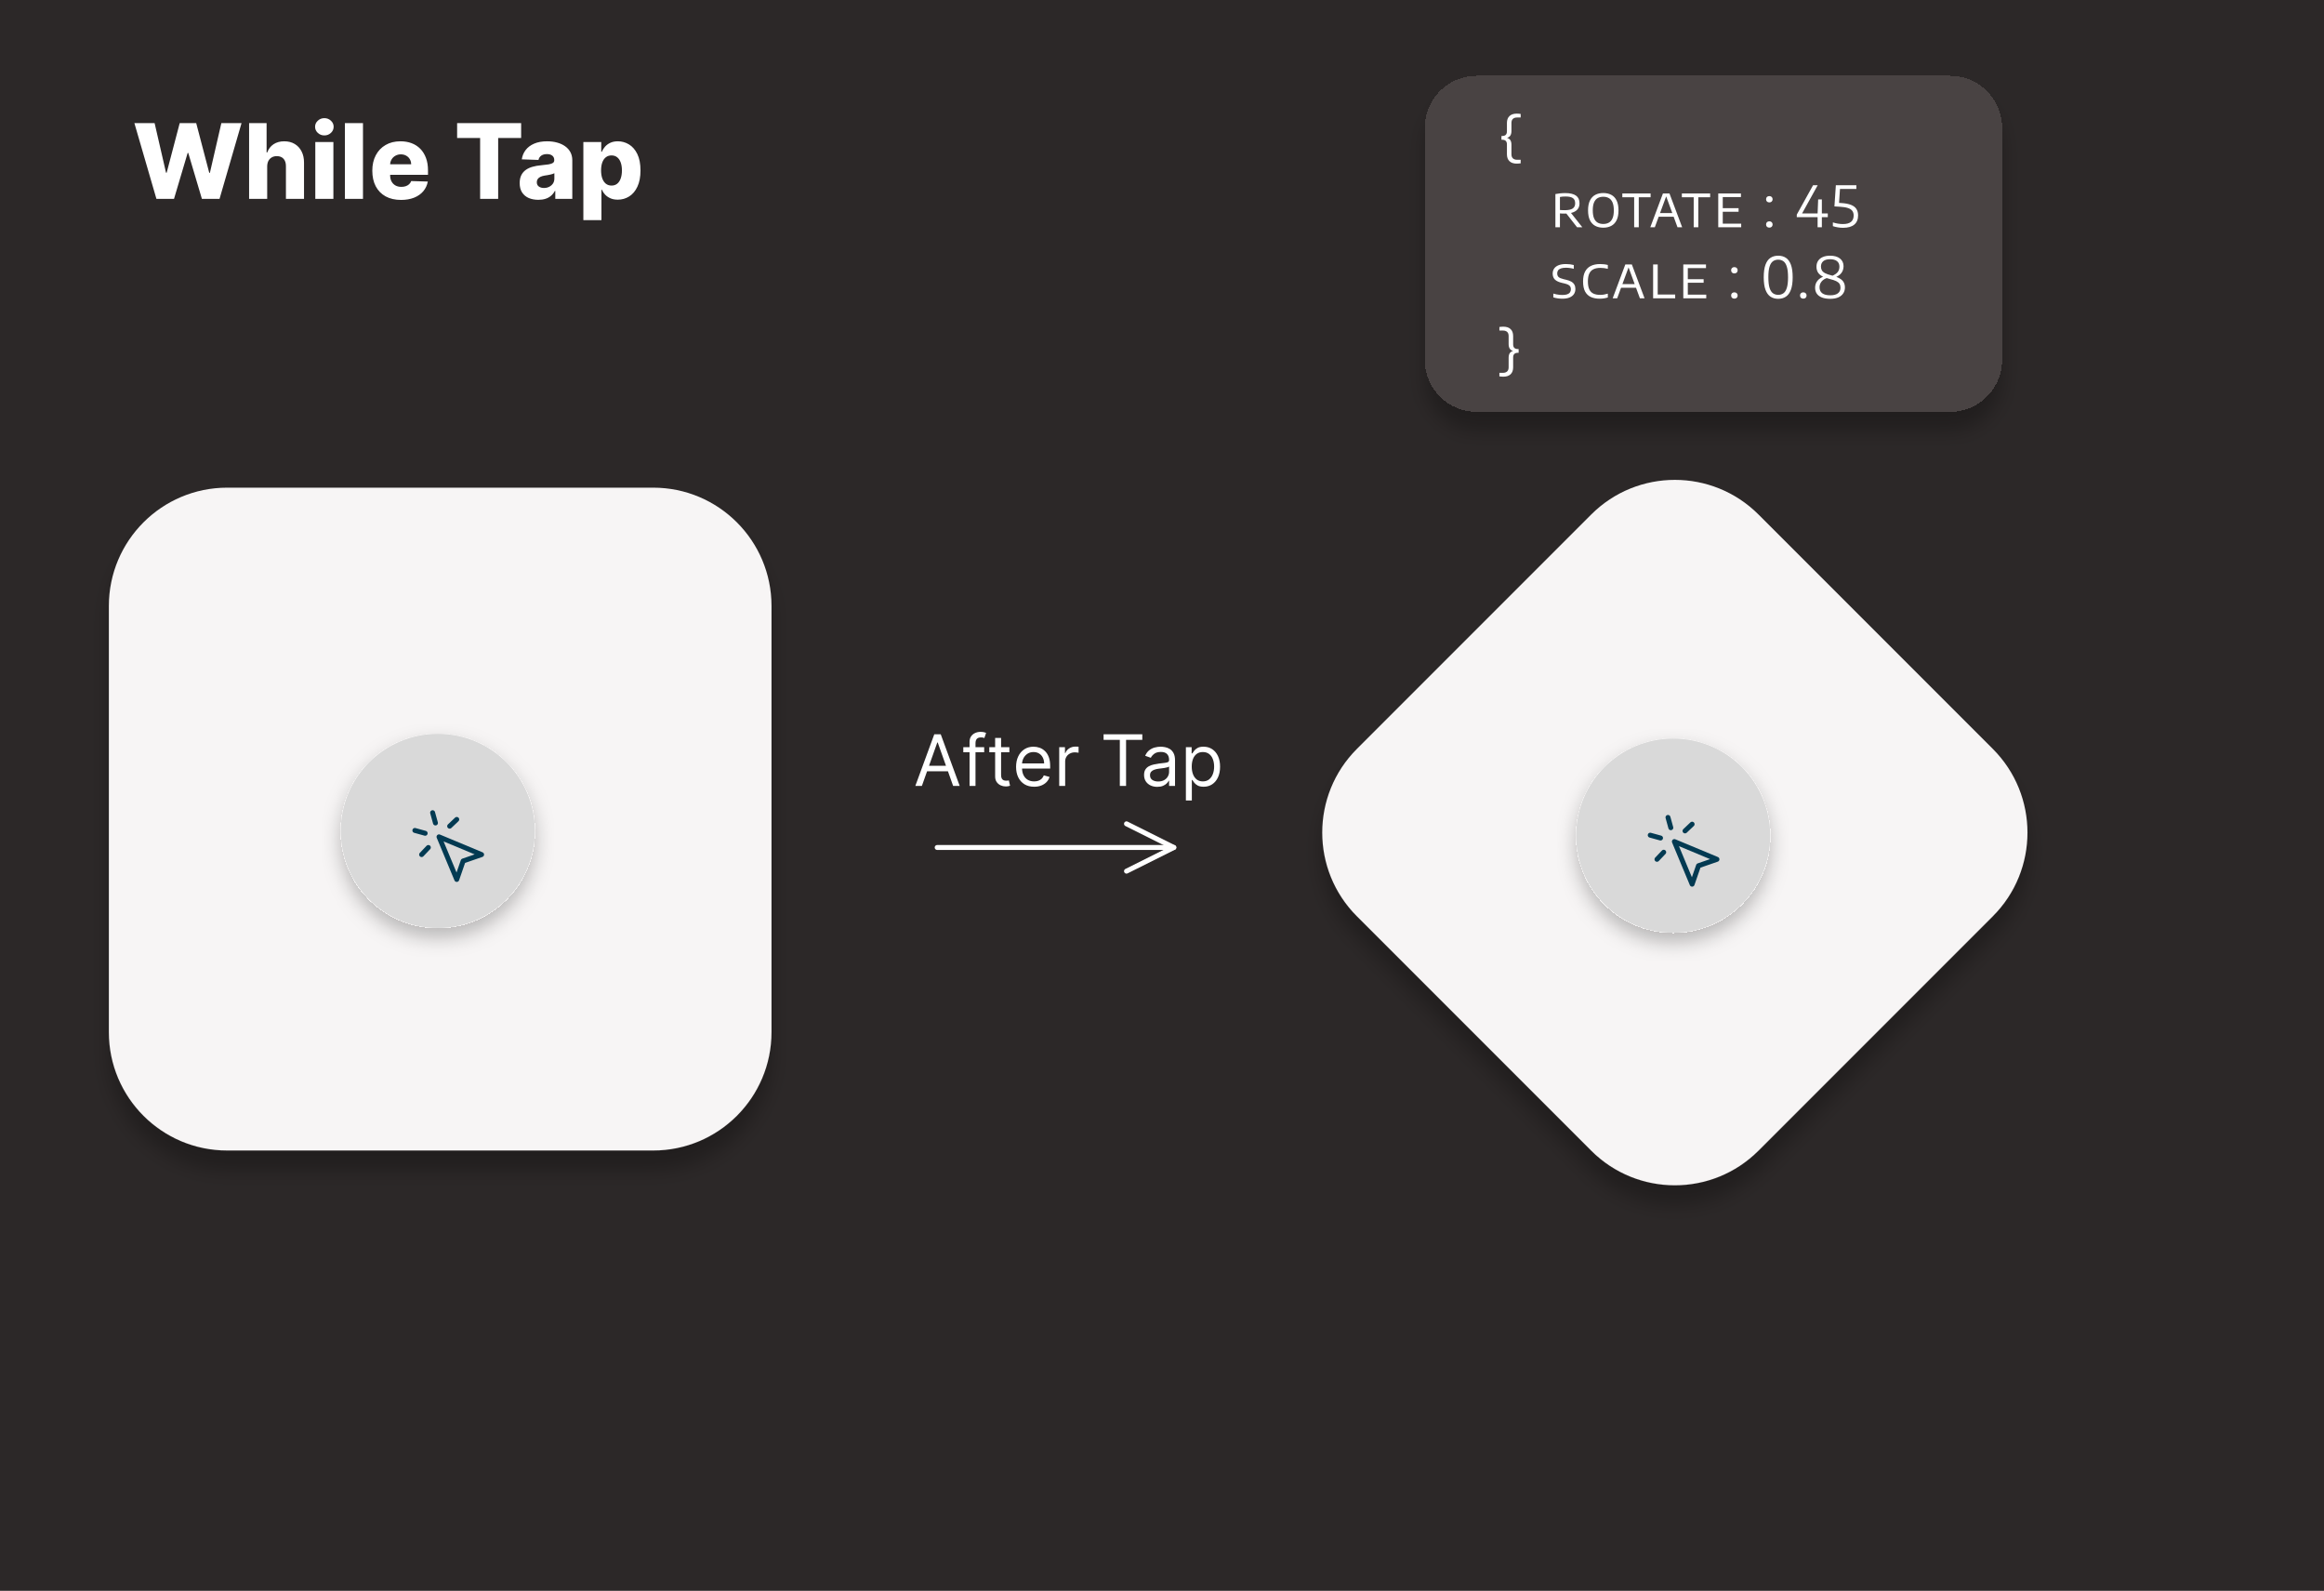
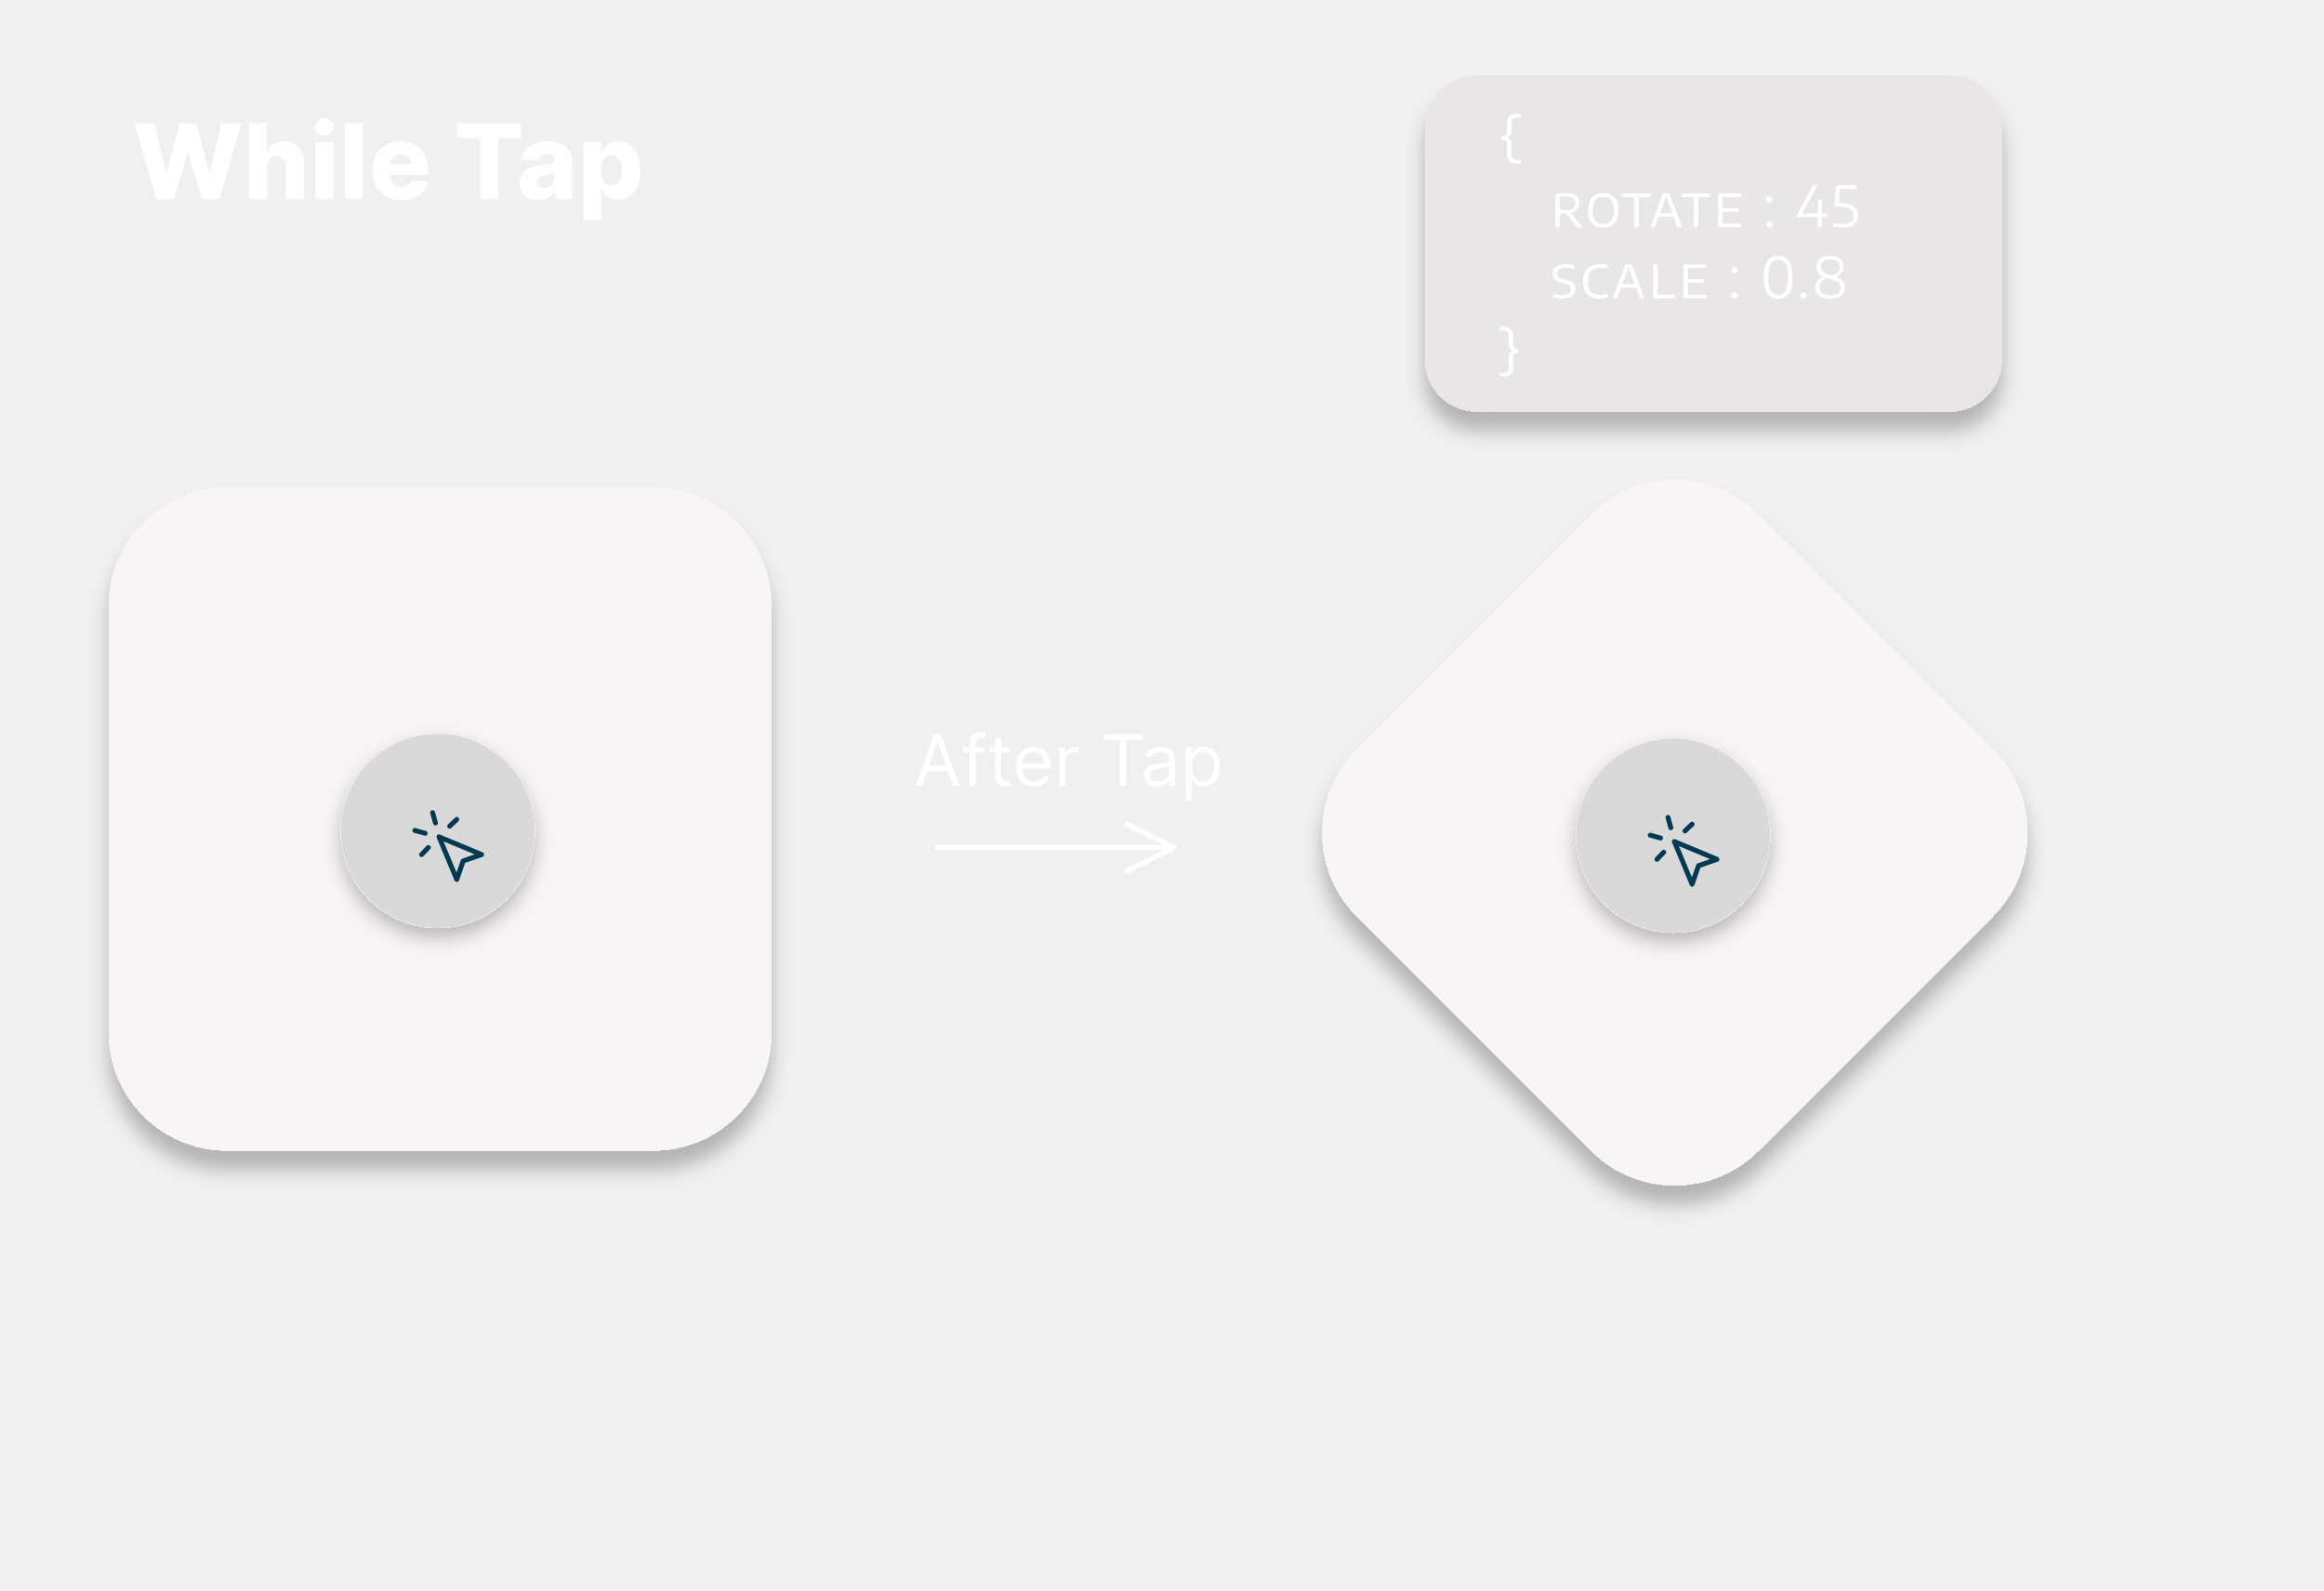
<svg xmlns="http://www.w3.org/2000/svg" width="491" height="336" viewBox="0 0 491 336" fill="none">
  <g clip-path="url(#clip0_4_24)">
-     <rect width="491" height="336" fill="#2C2828" />
+     <rect width="491" height="336" fill="none" />
    <g filter="url(#filter0_d_4_24)">
      <rect x="301" y="16" width="122" height="71" rx="11" fill="#C2BABA" fill-opacity="0.19" shape-rendering="crispEdges" />
    </g>
    <g filter="url(#filter1_d_4_24)">
      <rect x="23" y="103" width="140" height="140" rx="25" fill="#F7F5F5" />
    </g>
    <g filter="url(#filter2_d_4_24)">
      <rect x="269" y="175.853" width="120" height="120" rx="25" transform="rotate(-45 269 175.853)" fill="#F7F5F5" />
    </g>
    <g filter="url(#filter3_d_4_24)">
      <circle cx="92.5" cy="175.5" r="20.5" fill="#D9D9D9" />
    </g>
    <path d="M33.047 42L28.391 26H32.664L35.078 36.484H35.211L37.969 26H41.453L44.211 36.508H44.344L46.766 26H51.031L46.383 42H42.656L39.773 32.297H39.648L36.766 42H33.047ZM56.449 35.156V42H52.629V26H56.324V32.203H56.457C56.728 31.463 57.171 30.885 57.785 30.469C58.405 30.052 59.163 29.844 60.059 29.844C60.902 29.844 61.637 30.031 62.262 30.406C62.887 30.776 63.371 31.299 63.715 31.977C64.064 32.654 64.236 33.445 64.231 34.352V42H60.41V35.102C60.415 34.435 60.249 33.914 59.91 33.539C59.572 33.164 59.095 32.977 58.48 32.977C58.079 32.977 57.725 33.065 57.418 33.242C57.116 33.414 56.879 33.661 56.707 33.984C56.54 34.307 56.454 34.698 56.449 35.156ZM66.615 42V30H70.436V42H66.615ZM68.529 28.602C67.993 28.602 67.532 28.424 67.147 28.07C66.761 27.711 66.568 27.279 66.568 26.773C66.568 26.273 66.761 25.846 67.147 25.492C67.532 25.133 67.993 24.953 68.529 24.953C69.071 24.953 69.532 25.133 69.912 25.492C70.297 25.846 70.49 26.273 70.49 26.773C70.49 27.279 70.297 27.711 69.912 28.07C69.532 28.424 69.071 28.602 68.529 28.602ZM76.688 26V42H72.867V26H76.688ZM84.728 42.227C83.473 42.227 82.39 41.979 81.478 41.484C80.572 40.984 79.874 40.273 79.385 39.352C78.9 38.425 78.658 37.323 78.658 36.047C78.658 34.807 78.903 33.724 79.393 32.797C79.882 31.865 80.572 31.141 81.463 30.625C82.353 30.104 83.403 29.844 84.611 29.844C85.466 29.844 86.247 29.977 86.955 30.242C87.663 30.508 88.275 30.901 88.791 31.422C89.307 31.943 89.708 32.586 89.994 33.352C90.281 34.112 90.424 34.984 90.424 35.969V36.922H79.994V34.703H86.869C86.864 34.297 86.768 33.935 86.58 33.617C86.393 33.3 86.135 33.052 85.807 32.875C85.484 32.693 85.111 32.602 84.689 32.602C84.262 32.602 83.88 32.698 83.541 32.891C83.203 33.078 82.934 33.336 82.736 33.664C82.538 33.987 82.434 34.354 82.424 34.766V37.023C82.424 37.513 82.52 37.943 82.713 38.312C82.906 38.677 83.179 38.961 83.533 39.164C83.887 39.367 84.309 39.469 84.799 39.469C85.137 39.469 85.445 39.422 85.721 39.328C85.997 39.234 86.234 39.096 86.432 38.914C86.63 38.732 86.778 38.508 86.877 38.242L90.385 38.344C90.239 39.13 89.919 39.815 89.424 40.398C88.934 40.977 88.291 41.427 87.494 41.75C86.697 42.068 85.775 42.227 84.728 42.227ZM96.578 29.141V26H110.102V29.141H105.25V42H101.438V29.141H96.578ZM113.74 42.203C112.975 42.203 112.295 42.075 111.701 41.82C111.113 41.56 110.646 41.169 110.303 40.648C109.964 40.122 109.795 39.464 109.795 38.672C109.795 38.005 109.912 37.443 110.146 36.984C110.381 36.526 110.704 36.154 111.115 35.867C111.527 35.581 112.001 35.365 112.537 35.219C113.074 35.068 113.646 34.966 114.256 34.914C114.938 34.852 115.488 34.786 115.904 34.719C116.321 34.646 116.623 34.544 116.811 34.414C117.003 34.279 117.1 34.089 117.1 33.844V33.805C117.1 33.404 116.962 33.094 116.686 32.875C116.41 32.656 116.037 32.547 115.568 32.547C115.063 32.547 114.657 32.656 114.35 32.875C114.042 33.094 113.847 33.396 113.764 33.781L110.24 33.656C110.344 32.927 110.613 32.276 111.045 31.703C111.482 31.125 112.081 30.672 112.842 30.344C113.607 30.01 114.527 29.844 115.6 29.844C116.365 29.844 117.071 29.935 117.717 30.117C118.363 30.294 118.925 30.555 119.404 30.898C119.883 31.237 120.253 31.654 120.514 32.148C120.779 32.643 120.912 33.208 120.912 33.844V42H117.318V40.328H117.225C117.011 40.734 116.738 41.078 116.404 41.359C116.076 41.641 115.688 41.852 115.24 41.992C114.798 42.133 114.298 42.203 113.74 42.203ZM114.92 39.703C115.331 39.703 115.701 39.62 116.029 39.453C116.363 39.286 116.628 39.057 116.826 38.766C117.024 38.469 117.123 38.125 117.123 37.734V36.594C117.014 36.651 116.881 36.703 116.725 36.75C116.574 36.797 116.407 36.841 116.225 36.883C116.042 36.925 115.855 36.961 115.662 36.992C115.469 37.023 115.285 37.052 115.107 37.078C114.748 37.135 114.441 37.224 114.186 37.344C113.936 37.464 113.743 37.62 113.607 37.812C113.477 38 113.412 38.224 113.412 38.484C113.412 38.88 113.553 39.182 113.834 39.391C114.12 39.599 114.482 39.703 114.92 39.703ZM123.248 46.5V30H127.029V32.055H127.146C127.303 31.69 127.524 31.338 127.811 31C128.102 30.662 128.472 30.385 128.92 30.172C129.373 29.953 129.915 29.844 130.545 29.844C131.378 29.844 132.157 30.062 132.881 30.5C133.61 30.938 134.199 31.612 134.646 32.523C135.094 33.435 135.318 34.596 135.318 36.008C135.318 37.367 135.102 38.505 134.67 39.422C134.243 40.339 133.665 41.026 132.936 41.484C132.212 41.943 131.407 42.172 130.521 42.172C129.917 42.172 129.394 42.073 128.951 41.875C128.508 41.677 128.136 41.417 127.834 41.094C127.537 40.771 127.308 40.425 127.146 40.055H127.068V46.5H123.248ZM126.99 36C126.99 36.646 127.076 37.208 127.248 37.688C127.425 38.167 127.678 38.539 128.006 38.805C128.339 39.065 128.738 39.195 129.201 39.195C129.67 39.195 130.068 39.065 130.396 38.805C130.725 38.539 130.972 38.167 131.139 37.688C131.311 37.208 131.396 36.646 131.396 36C131.396 35.354 131.311 34.794 131.139 34.32C130.972 33.846 130.725 33.479 130.396 33.219C130.074 32.958 129.675 32.828 129.201 32.828C128.732 32.828 128.334 32.956 128.006 33.211C127.678 33.466 127.425 33.831 127.248 34.305C127.076 34.779 126.99 35.344 126.99 36Z" fill="white" />
    <g filter="url(#filter4_d_4_24)">
      <circle cx="353.5" cy="176.5" r="20.5" fill="#D9D9D9" />
    </g>
    <path d="M353.75 177.75L357.5 186.75L358.85 182.85L362.75 181.5L353.75 177.75Z" stroke="#033A52" stroke-width="1.042" stroke-linecap="round" stroke-linejoin="round" />
    <path d="M352.4 172.65L353 174.825" stroke="#033A52" stroke-width="1.042" stroke-linecap="round" stroke-linejoin="round" />
    <path d="M350.825 177L348.65 176.4" stroke="#033A52" stroke-width="1.042" stroke-linecap="round" stroke-linejoin="round" />
    <path d="M357.5 174.075L356 175.5" stroke="#033A52" stroke-width="1.042" stroke-linecap="round" stroke-linejoin="round" />
    <path d="M351.5 180L350.075 181.5" stroke="#033A52" stroke-width="1.042" stroke-linecap="round" stroke-linejoin="round" />
    <path d="M92.75 176.75L96.5 185.75L97.85 181.85L101.75 180.5L92.75 176.75Z" stroke="#033A52" stroke-width="1.042" stroke-linecap="round" stroke-linejoin="round" />
    <path d="M91.4 171.65L92 173.825" stroke="#033A52" stroke-width="1.042" stroke-linecap="round" stroke-linejoin="round" />
    <path d="M89.825 176L87.65 175.4" stroke="#033A52" stroke-width="1.042" stroke-linecap="round" stroke-linejoin="round" />
    <path d="M96.5 173.075L95 174.5" stroke="#033A52" stroke-width="1.042" stroke-linecap="round" stroke-linejoin="round" />
    <path d="M90.5 179L89.075 180.5" stroke="#033A52" stroke-width="1.042" stroke-linecap="round" stroke-linejoin="round" />
    <path d="M238 174L248 179L238 184" stroke="white" stroke-width="1.042" stroke-linecap="round" stroke-linejoin="round" />
    <path d="M198 179H248" stroke="white" stroke-width="1.042" stroke-linecap="round" stroke-linejoin="round" />
    <path d="M194.768 166H193.384L197.389 155.091H198.753L202.759 166H201.374L198.114 156.817H198.028L194.768 166ZM195.28 161.739H200.862V162.911H195.28V161.739ZM207.931 157.818V158.884H203.52V157.818H207.931ZM204.841 166V156.689C204.841 156.22 204.951 155.83 205.172 155.517C205.392 155.205 205.678 154.97 206.029 154.814C206.381 154.658 206.752 154.58 207.142 154.58C207.451 154.58 207.703 154.604 207.899 154.654C208.094 154.704 208.24 154.75 208.336 154.793L207.973 155.879C207.909 155.858 207.821 155.831 207.707 155.799C207.597 155.767 207.451 155.751 207.27 155.751C206.855 155.751 206.555 155.856 206.37 156.066C206.189 156.275 206.098 156.582 206.098 156.987V166H204.841ZM213.251 157.818V158.884H209.011V157.818H213.251ZM210.247 155.858H211.504V163.656C211.504 164.011 211.555 164.278 211.658 164.455C211.765 164.629 211.9 164.746 212.063 164.807C212.23 164.864 212.406 164.892 212.59 164.892C212.729 164.892 212.842 164.885 212.931 164.871C213.02 164.853 213.091 164.839 213.144 164.828L213.4 165.957C213.315 165.989 213.196 166.021 213.043 166.053C212.89 166.089 212.697 166.107 212.462 166.107C212.107 166.107 211.759 166.03 211.418 165.877C211.081 165.725 210.801 165.492 210.577 165.18C210.357 164.867 210.247 164.473 210.247 163.997V155.858ZM218.484 166.17C217.696 166.17 217.016 165.996 216.444 165.648C215.876 165.297 215.437 164.807 215.128 164.178C214.823 163.546 214.67 162.811 214.67 161.973C214.67 161.135 214.823 160.396 215.128 159.757C215.437 159.114 215.867 158.614 216.418 158.255C216.972 157.893 217.618 157.712 218.356 157.712C218.783 157.712 219.203 157.783 219.619 157.925C220.034 158.067 220.413 158.298 220.753 158.617C221.094 158.933 221.366 159.352 221.568 159.874C221.771 160.396 221.872 161.039 221.872 161.803V162.335H215.565V161.249H220.594C220.594 160.787 220.501 160.375 220.317 160.013C220.136 159.651 219.876 159.365 219.539 159.155C219.205 158.946 218.811 158.841 218.356 158.841C217.856 158.841 217.422 158.965 217.057 159.214C216.695 159.459 216.416 159.778 216.22 160.173C216.025 160.567 215.927 160.989 215.927 161.44V162.165C215.927 162.783 216.034 163.306 216.247 163.736C216.464 164.162 216.764 164.487 217.147 164.711C217.531 164.931 217.976 165.041 218.484 165.041C218.815 165.041 219.113 164.995 219.379 164.903C219.649 164.807 219.882 164.665 220.077 164.477C220.272 164.285 220.423 164.047 220.53 163.763L221.744 164.104C221.616 164.516 221.402 164.878 221.1 165.19C220.798 165.499 220.425 165.741 219.981 165.915C219.537 166.085 219.038 166.17 218.484 166.17ZM223.784 166V157.818H224.999V159.054H225.084C225.233 158.649 225.503 158.321 225.894 158.069C226.284 157.816 226.725 157.69 227.215 157.69C227.307 157.69 227.422 157.692 227.561 157.696C227.699 157.699 227.804 157.705 227.875 157.712V158.99C227.833 158.979 227.735 158.963 227.582 158.942C227.433 158.917 227.275 158.905 227.108 158.905C226.71 158.905 226.355 158.988 226.043 159.155C225.734 159.319 225.489 159.546 225.308 159.837C225.13 160.125 225.041 160.453 225.041 160.822V166H223.784ZM233.158 156.263V155.091H241.34V156.263H237.909V166H236.588V156.263H233.158ZM244.503 166.192C243.984 166.192 243.514 166.094 243.091 165.899C242.668 165.7 242.333 165.414 242.084 165.041C241.836 164.665 241.711 164.21 241.711 163.678C241.711 163.209 241.804 162.829 241.988 162.538C242.173 162.243 242.42 162.012 242.729 161.845C243.038 161.678 243.379 161.554 243.752 161.472C244.128 161.387 244.506 161.32 244.886 161.27C245.383 161.206 245.786 161.158 246.095 161.126C246.408 161.091 246.635 161.032 246.777 160.95C246.923 160.869 246.995 160.727 246.995 160.524V160.482C246.995 159.956 246.852 159.548 246.564 159.256C246.28 158.965 245.848 158.82 245.27 158.82C244.669 158.82 244.199 158.951 243.858 159.214C243.517 159.477 243.277 159.757 243.139 160.055L241.946 159.629C242.159 159.132 242.443 158.745 242.798 158.468C243.157 158.187 243.547 157.992 243.97 157.882C244.396 157.768 244.815 157.712 245.227 157.712C245.49 157.712 245.792 157.744 246.133 157.808C246.477 157.868 246.809 157.994 247.129 158.186C247.452 158.377 247.72 158.667 247.933 159.054C248.146 159.441 248.253 159.96 248.253 160.609V166H246.995V164.892H246.932C246.846 165.07 246.704 165.26 246.505 165.462C246.307 165.664 246.042 165.837 245.712 165.979C245.381 166.121 244.978 166.192 244.503 166.192ZM244.694 165.062C245.191 165.062 245.611 164.965 245.951 164.77C246.296 164.574 246.555 164.322 246.729 164.013C246.907 163.704 246.995 163.379 246.995 163.038V161.888C246.942 161.952 246.825 162.01 246.644 162.064C246.466 162.113 246.26 162.158 246.026 162.197C245.795 162.232 245.57 162.264 245.35 162.293C245.133 162.317 244.957 162.339 244.822 162.357C244.495 162.399 244.19 162.468 243.906 162.564C243.625 162.657 243.398 162.797 243.224 162.985C243.054 163.17 242.968 163.422 242.968 163.741C242.968 164.178 243.13 164.509 243.453 164.732C243.78 164.952 244.194 165.062 244.694 165.062ZM250.547 169.068V157.818H251.762V159.118H251.911C252.003 158.976 252.131 158.795 252.294 158.575C252.461 158.351 252.699 158.152 253.008 157.978C253.32 157.8 253.743 157.712 254.276 157.712C254.965 157.712 255.572 157.884 256.097 158.228C256.623 158.573 257.033 159.061 257.328 159.693C257.623 160.325 257.77 161.071 257.77 161.93C257.77 162.797 257.623 163.548 257.328 164.184C257.033 164.816 256.625 165.306 256.103 165.654C255.581 165.998 254.979 166.17 254.297 166.17C253.771 166.17 253.351 166.083 253.035 165.909C252.719 165.732 252.475 165.531 252.305 165.308C252.134 165.08 252.003 164.892 251.911 164.743H251.804V169.068H250.547ZM251.783 161.909C251.783 162.527 251.873 163.072 252.055 163.544C252.236 164.013 252.5 164.381 252.848 164.647C253.196 164.91 253.622 165.041 254.127 165.041C254.652 165.041 255.091 164.903 255.442 164.626C255.797 164.345 256.064 163.969 256.241 163.496C256.422 163.021 256.513 162.491 256.513 161.909C256.513 161.334 256.424 160.815 256.247 160.354C256.073 159.888 255.808 159.521 255.453 159.251C255.101 158.978 254.659 158.841 254.127 158.841C253.615 158.841 253.186 158.971 252.838 159.23C252.49 159.485 252.227 159.844 252.049 160.306C251.872 160.764 251.783 161.298 251.783 161.909Z" fill="white" />
    <path d="M320.438 34.56C319.782 34.56 319.274 34.39 318.914 34.05C318.554 33.71 318.374 33.22 318.374 32.58V30.516C318.374 30.168 318.29 29.914 318.122 29.754C317.954 29.594 317.708 29.514 317.384 29.514H317.216V28.722H317.384C317.708 28.722 317.954 28.642 318.122 28.482C318.29 28.318 318.374 28.066 318.374 27.726V25.98C318.374 25.34 318.554 24.85 318.914 24.51C319.274 24.17 319.782 24 320.438 24C320.598 24 320.75 24.006 320.894 24.018C321.042 24.03 321.17 24.046 321.278 24.066V24.816H320.534C320.154 24.816 319.858 24.91 319.646 25.098C319.434 25.286 319.328 25.578 319.328 25.974V27.672C319.328 28.124 319.23 28.474 319.034 28.722C318.838 28.97 318.522 29.124 318.086 29.184V29.058C318.522 29.114 318.838 29.266 319.034 29.514C319.23 29.762 319.328 30.114 319.328 30.57V32.586C319.328 32.978 319.434 33.268 319.646 33.456C319.858 33.648 320.154 33.744 320.534 33.744H321.278V34.494C321.17 34.51 321.042 34.524 320.894 34.536C320.75 34.552 320.598 34.56 320.438 34.56ZM328.615 48V40.986C328.915 40.93 329.239 40.882 329.587 40.842C329.935 40.802 330.303 40.782 330.691 40.782C331.707 40.782 332.463 40.958 332.959 41.31C333.459 41.658 333.709 42.2 333.709 42.936C333.713 43.416 333.593 43.818 333.349 44.142C333.109 44.462 332.755 44.704 332.287 44.868C331.823 45.032 331.253 45.114 330.577 45.114C330.401 45.114 330.229 45.112 330.061 45.108C329.897 45.1 329.735 45.088 329.575 45.072V48H328.615ZM333.193 48L330.577 44.652H331.651L334.303 48H333.193ZM330.577 44.394C331.357 44.394 331.921 44.276 332.269 44.04C332.617 43.8 332.791 43.436 332.791 42.948C332.791 42.432 332.629 42.062 332.305 41.838C331.985 41.614 331.469 41.502 330.757 41.502C330.521 41.502 330.309 41.51 330.121 41.526C329.937 41.542 329.755 41.568 329.575 41.604V44.352C329.763 44.364 329.927 44.374 330.067 44.382C330.207 44.39 330.377 44.394 330.577 44.394ZM338.731 48.09C338.083 48.09 337.517 47.962 337.033 47.706C336.553 47.45 336.179 47.054 335.911 46.518C335.647 45.978 335.515 45.284 335.515 44.436C335.515 43.584 335.649 42.888 335.917 42.348C336.185 41.808 336.559 41.41 337.039 41.154C337.523 40.898 338.087 40.77 338.731 40.77C339.375 40.77 339.939 40.898 340.423 41.154C340.907 41.41 341.281 41.808 341.545 42.348C341.813 42.888 341.947 43.584 341.947 44.436C341.947 45.284 341.813 45.978 341.545 46.518C341.277 47.054 340.901 47.45 340.417 47.706C339.933 47.962 339.371 48.09 338.731 48.09ZM338.731 47.304C339.179 47.304 339.569 47.212 339.901 47.028C340.237 46.84 340.497 46.538 340.681 46.122C340.865 45.706 340.957 45.15 340.957 44.454C340.957 43.742 340.865 43.174 340.681 42.75C340.497 42.326 340.237 42.022 339.901 41.838C339.569 41.65 339.179 41.556 338.731 41.556C338.283 41.556 337.893 41.648 337.561 41.832C337.229 42.016 336.971 42.318 336.787 42.738C336.603 43.154 336.511 43.71 336.511 44.406C336.511 45.118 336.601 45.686 336.781 46.11C336.965 46.534 337.223 46.84 337.555 47.028C337.887 47.212 338.279 47.304 338.731 47.304ZM345.256 48V41.658H342.754V40.86H348.73V41.658H346.228V48H345.256ZM348.665 48L351.335 40.86H352.715L355.397 48H354.413L351.947 41.28H352.091L349.619 48H348.665ZM350.129 45.774L350.351 45.006H353.699L353.915 45.774H350.129ZM357.835 48V41.658H355.333V40.86H361.309V41.658H358.807V48H357.835ZM363.021 48V40.86H367.815V41.622H363.975V47.238H367.869V48H363.021ZM363.621 44.724V43.968H367.317V44.724H363.621ZM373.816 48.078C373.608 48.078 373.44 48.018 373.312 47.898C373.188 47.778 373.126 47.616 373.126 47.412C373.126 47.208 373.188 47.046 373.312 46.926C373.436 46.806 373.604 46.746 373.816 46.746C374.024 46.746 374.19 46.808 374.314 46.932C374.442 47.052 374.506 47.212 374.506 47.412C374.506 47.612 374.442 47.774 374.314 47.898C374.186 48.018 374.02 48.078 373.816 48.078ZM373.816 42.75C373.608 42.75 373.44 42.69 373.312 42.57C373.188 42.45 373.126 42.288 373.126 42.084C373.126 41.88 373.188 41.718 373.312 41.598C373.436 41.478 373.604 41.418 373.816 41.418C374.024 41.418 374.19 41.48 374.314 41.604C374.442 41.724 374.506 41.884 374.506 42.084C374.506 42.284 374.442 42.446 374.314 42.57C374.186 42.69 374.02 42.75 373.816 42.75ZM379.613 45.87V45.33L383.057 39.12H384.035L380.591 45.336L380.453 45.078H386.165V45.87H379.613ZM384.011 48V45.078L384.131 42.12H384.911V48H384.011ZM389.385 48.114C389.009 48.114 388.637 48.082 388.269 48.018C387.901 47.958 387.557 47.874 387.237 47.766V46.974C387.573 47.082 387.925 47.168 388.293 47.232C388.661 47.292 389.019 47.322 389.367 47.322C390.127 47.322 390.693 47.17 391.065 46.866C391.441 46.562 391.629 46.11 391.629 45.51C391.629 45.122 391.535 44.8 391.347 44.544C391.163 44.284 390.857 44.082 390.429 43.938C390.001 43.794 389.419 43.702 388.683 43.662L387.567 43.596L387.867 39.12H392.199V39.912H388.329L388.767 39.516L388.515 43.242L387.897 42.822L389.013 42.882C389.849 42.934 390.529 43.062 391.053 43.266C391.577 43.47 391.959 43.756 392.199 44.124C392.443 44.492 392.565 44.948 392.565 45.492C392.565 46.344 392.295 46.994 391.755 47.442C391.219 47.89 390.429 48.114 389.385 48.114ZM330.079 63.09C329.767 63.09 329.443 63.066 329.107 63.018C328.775 62.97 328.465 62.9 328.177 62.808V62.01C328.393 62.074 328.611 62.128 328.831 62.172C329.055 62.216 329.273 62.25 329.485 62.274C329.697 62.294 329.897 62.304 330.085 62.304C330.501 62.304 330.841 62.258 331.105 62.166C331.373 62.07 331.569 61.932 331.693 61.752C331.821 61.568 331.885 61.346 331.885 61.086C331.885 60.866 331.841 60.68 331.753 60.528C331.669 60.376 331.523 60.246 331.315 60.138C331.107 60.03 330.821 59.934 330.457 59.85L330.079 59.766C329.363 59.606 328.843 59.37 328.519 59.058C328.199 58.742 328.039 58.318 328.039 57.786C328.039 57.386 328.139 57.036 328.339 56.736C328.543 56.432 328.851 56.196 329.263 56.028C329.679 55.856 330.205 55.77 330.841 55.77C331.129 55.77 331.417 55.788 331.705 55.824C331.997 55.86 332.261 55.91 332.497 55.974V56.778C332.229 56.702 331.957 56.646 331.681 56.61C331.409 56.57 331.133 56.55 330.853 56.55C330.413 56.55 330.057 56.598 329.785 56.694C329.513 56.79 329.313 56.926 329.185 57.102C329.061 57.278 328.999 57.49 328.999 57.738C328.999 58.07 329.095 58.328 329.287 58.512C329.483 58.692 329.849 58.846 330.385 58.974L330.763 59.058C331.255 59.166 331.653 59.306 331.957 59.478C332.261 59.65 332.483 59.864 332.623 60.12C332.767 60.376 332.839 60.68 332.839 61.032C332.839 61.452 332.735 61.816 332.527 62.124C332.319 62.428 332.009 62.666 331.597 62.838C331.189 63.006 330.683 63.09 330.079 63.09ZM337.976 63.09C337.256 63.09 336.632 62.97 336.104 62.73C335.58 62.49 335.174 62.104 334.886 61.572C334.602 61.036 334.46 60.326 334.46 59.442C334.46 58.594 334.602 57.9 334.886 57.36C335.174 56.816 335.586 56.416 336.122 56.16C336.658 55.9 337.304 55.77 338.06 55.77C338.348 55.77 338.628 55.786 338.9 55.818C339.176 55.85 339.44 55.9 339.692 55.968V56.778C339.432 56.71 339.172 56.66 338.912 56.628C338.652 56.596 338.386 56.58 338.114 56.58C337.542 56.58 337.06 56.674 336.668 56.862C336.276 57.046 335.98 57.348 335.78 57.768C335.58 58.184 335.48 58.738 335.48 59.43C335.48 60.146 335.58 60.712 335.78 61.128C335.984 61.544 336.278 61.84 336.662 62.016C337.046 62.192 337.51 62.28 338.054 62.28C338.33 62.28 338.598 62.26 338.858 62.22C339.122 62.176 339.4 62.11 339.692 62.022V62.832C339.444 62.912 339.174 62.974 338.882 63.018C338.594 63.066 338.292 63.09 337.976 63.09ZM340.717 63L343.387 55.86H344.767L347.449 63H346.465L343.999 56.28H344.143L341.671 63H340.717ZM342.181 60.774L342.403 60.006H345.751L345.967 60.774H342.181ZM349.259 63V55.86H350.231V62.202H353.921V63H349.259ZM355.636 63V55.86H360.43V56.622H356.59V62.238H360.484V63H355.636ZM356.236 59.724V58.968H359.932V59.724H356.236ZM366.431 63.078C366.223 63.078 366.055 63.018 365.927 62.898C365.803 62.778 365.741 62.616 365.741 62.412C365.741 62.208 365.803 62.046 365.927 61.926C366.051 61.806 366.219 61.746 366.431 61.746C366.639 61.746 366.805 61.808 366.929 61.932C367.057 62.052 367.121 62.212 367.121 62.412C367.121 62.612 367.057 62.774 366.929 62.898C366.801 63.018 366.635 63.078 366.431 63.078ZM366.431 57.75C366.223 57.75 366.055 57.69 365.927 57.57C365.803 57.45 365.741 57.288 365.741 57.084C365.741 56.88 365.803 56.718 365.927 56.598C366.051 56.478 366.219 56.418 366.431 56.418C366.639 56.418 366.805 56.48 366.929 56.604C367.057 56.724 367.121 56.884 367.121 57.084C367.121 57.284 367.057 57.446 366.929 57.57C366.801 57.69 366.635 57.75 366.431 57.75ZM375.684 63.114C375.064 63.114 374.524 62.964 374.064 62.664C373.608 62.364 373.254 61.88 373.002 61.212C372.754 60.544 372.63 59.66 372.63 58.56C372.63 57.46 372.754 56.576 373.002 55.908C373.25 55.24 373.602 54.756 374.058 54.456C374.514 54.156 375.056 54.006 375.684 54.006C376.316 54.006 376.86 54.156 377.316 54.456C377.772 54.756 378.124 55.24 378.372 55.908C378.62 56.576 378.744 57.46 378.744 58.56C378.744 59.66 378.618 60.544 378.366 61.212C378.118 61.88 377.764 62.364 377.304 62.664C376.848 62.964 376.308 63.114 375.684 63.114ZM375.69 62.274C376.11 62.274 376.476 62.164 376.788 61.944C377.1 61.724 377.34 61.346 377.508 60.81C377.68 60.27 377.766 59.526 377.766 58.578C377.766 57.618 377.68 56.868 377.508 56.328C377.34 55.784 377.1 55.402 376.788 55.182C376.476 54.958 376.11 54.846 375.69 54.846C375.266 54.846 374.898 54.956 374.586 55.176C374.274 55.396 374.032 55.776 373.86 56.316C373.692 56.852 373.608 57.594 373.608 58.542C373.608 59.502 373.692 60.254 373.86 60.798C374.032 61.338 374.274 61.72 374.586 61.944C374.898 62.164 375.266 62.274 375.69 62.274ZM380.992 63.078C380.784 63.078 380.616 63.018 380.488 62.898C380.364 62.778 380.302 62.616 380.302 62.412C380.302 62.208 380.364 62.046 380.488 61.926C380.612 61.806 380.78 61.746 380.992 61.746C381.2 61.746 381.366 61.808 381.49 61.932C381.618 62.052 381.682 62.212 381.682 62.412C381.682 62.612 381.618 62.774 381.49 62.898C381.362 63.018 381.196 63.078 380.992 63.078ZM386.688 63.114C385.984 63.114 385.394 63.02 384.918 62.832C384.442 62.644 384.084 62.376 383.844 62.028C383.604 61.68 383.484 61.262 383.484 60.774C383.484 60.202 383.652 59.708 383.988 59.292C384.328 58.876 384.8 58.568 385.404 58.368L386.136 58.674C385.576 58.834 385.15 59.094 384.858 59.454C384.566 59.81 384.42 60.22 384.42 60.684C384.42 61.228 384.61 61.646 384.99 61.938C385.374 62.226 385.942 62.37 386.694 62.37C387.394 62.37 387.928 62.232 388.296 61.956C388.664 61.676 388.848 61.282 388.848 60.774C388.848 60.45 388.778 60.176 388.638 59.952C388.498 59.728 388.264 59.536 387.936 59.376C387.608 59.216 387.162 59.068 386.598 58.932C385.906 58.768 385.352 58.566 384.936 58.326C384.524 58.082 384.226 57.796 384.042 57.468C383.862 57.136 383.772 56.754 383.772 56.322C383.772 55.854 383.884 55.448 384.108 55.104C384.332 54.756 384.66 54.486 385.092 54.294C385.524 54.102 386.046 54.006 386.658 54.006C387.546 54.006 388.24 54.206 388.74 54.606C389.244 55.006 389.496 55.554 389.496 56.25C389.496 56.602 389.43 56.926 389.298 57.222C389.17 57.518 388.976 57.78 388.716 58.008C388.456 58.236 388.128 58.428 387.732 58.584L387.048 58.284C387.604 58.048 388.004 57.778 388.248 57.474C388.496 57.166 388.62 56.782 388.62 56.322C388.62 55.81 388.448 55.42 388.104 55.152C387.76 54.884 387.274 54.75 386.646 54.75C386.006 54.75 385.524 54.89 385.2 55.17C384.88 55.446 384.72 55.82 384.72 56.292C384.72 56.608 384.786 56.88 384.918 57.108C385.05 57.336 385.28 57.536 385.608 57.708C385.936 57.88 386.392 58.036 386.976 58.176C387.668 58.348 388.218 58.55 388.626 58.782C389.038 59.014 389.334 59.288 389.514 59.604C389.694 59.92 389.784 60.29 389.784 60.714C389.784 61.19 389.664 61.608 389.424 61.968C389.188 62.328 388.84 62.61 388.38 62.814C387.92 63.014 387.356 63.114 386.688 63.114ZM317.618 79.56C317.462 79.56 317.312 79.552 317.168 79.536C317.024 79.524 316.896 79.51 316.784 79.494V78.744H317.528C317.908 78.744 318.204 78.648 318.416 78.456C318.628 78.268 318.734 77.978 318.734 77.586V75.57C318.734 75.114 318.832 74.762 319.028 74.514C319.228 74.266 319.544 74.114 319.976 74.058V74.184C319.544 74.124 319.228 73.97 319.028 73.722C318.832 73.474 318.734 73.124 318.734 72.672V70.974C318.734 70.578 318.628 70.286 318.416 70.098C318.204 69.91 317.908 69.816 317.528 69.816H316.784V69.066C316.896 69.046 317.024 69.03 317.168 69.018C317.312 69.006 317.462 69 317.618 69C318.282 69 318.792 69.17 319.148 69.51C319.508 69.85 319.688 70.34 319.688 70.98V72.726C319.688 73.066 319.772 73.318 319.94 73.482C320.108 73.642 320.352 73.722 320.672 73.722H320.846V74.514H320.672C320.352 74.514 320.108 74.594 319.94 74.754C319.772 74.914 319.688 75.168 319.688 75.516V77.58C319.688 78.22 319.508 78.71 319.148 79.05C318.792 79.39 318.282 79.56 317.618 79.56Z" fill="white" />
  </g>
  <defs>
    <filter id="filter0_d_4_24" x="297" y="16" width="130" height="79" filterUnits="userSpaceOnUse" color-interpolation-filters="sRGB">
      <feFlood flood-opacity="0" result="BackgroundImageFix" />
      <feColorMatrix in="SourceAlpha" type="matrix" values="0 0 0 0 0 0 0 0 0 0 0 0 0 0 0 0 0 0 127 0" result="hardAlpha" />
      <feOffset dy="4" />
      <feGaussianBlur stdDeviation="2" />
      <feComposite in2="hardAlpha" operator="out" />
      <feColorMatrix type="matrix" values="0 0 0 0 0 0 0 0 0 0 0 0 0 0 0 0 0 0 0.25 0" />
      <feBlend mode="normal" in2="BackgroundImageFix" result="effect1_dropShadow_4_24" />
      <feBlend mode="normal" in="SourceGraphic" in2="effect1_dropShadow_4_24" result="shape" />
    </filter>
    <filter id="filter1_d_4_24" x="19" y="103" width="148" height="148" filterUnits="userSpaceOnUse" color-interpolation-filters="sRGB">
      <feFlood flood-opacity="0" result="BackgroundImageFix" />
      <feColorMatrix in="SourceAlpha" type="matrix" values="0 0 0 0 0 0 0 0 0 0 0 0 0 0 0 0 0 0 127 0" result="hardAlpha" />
      <feOffset dy="4" />
      <feGaussianBlur stdDeviation="2" />
      <feComposite in2="hardAlpha" operator="out" />
      <feColorMatrix type="matrix" values="0 0 0 0 0 0 0 0 0 0 0 0 0 0 0 0 0 0 0.25 0" />
      <feBlend mode="normal" in2="BackgroundImageFix" result="effect1_dropShadow_4_24" />
      <feBlend mode="normal" in="SourceGraphic" in2="effect1_dropShadow_4_24" result="shape" />
    </filter>
    <filter id="filter2_d_4_24" x="275.355" y="101.355" width="156.995" height="156.995" filterUnits="userSpaceOnUse" color-interpolation-filters="sRGB">
      <feFlood flood-opacity="0" result="BackgroundImageFix" />
      <feColorMatrix in="SourceAlpha" type="matrix" values="0 0 0 0 0 0 0 0 0 0 0 0 0 0 0 0 0 0 127 0" result="hardAlpha" />
      <feOffset dy="4" />
      <feGaussianBlur stdDeviation="2" />
      <feComposite in2="hardAlpha" operator="out" />
      <feColorMatrix type="matrix" values="0 0 0 0 0 0 0 0 0 0 0 0 0 0 0 0 0 0 0.25 0" />
      <feBlend mode="normal" in2="BackgroundImageFix" result="effect1_dropShadow_4_24" />
      <feBlend mode="normal" in="SourceGraphic" in2="effect1_dropShadow_4_24" result="shape" />
    </filter>
    <filter id="filter3_d_4_24" x="68" y="153" width="49" height="49" filterUnits="userSpaceOnUse" color-interpolation-filters="sRGB">
      <feFlood flood-opacity="0" result="BackgroundImageFix" />
      <feColorMatrix in="SourceAlpha" type="matrix" values="0 0 0 0 0 0 0 0 0 0 0 0 0 0 0 0 0 0 127 0" result="hardAlpha" />
      <feOffset dy="2" />
      <feGaussianBlur stdDeviation="2" />
      <feComposite in2="hardAlpha" operator="out" />
      <feColorMatrix type="matrix" values="0 0 0 0 0 0 0 0 0 0 0 0 0 0 0 0 0 0 0.25 0" />
      <feBlend mode="normal" in2="BackgroundImageFix" result="effect1_dropShadow_4_24" />
      <feBlend mode="normal" in="SourceGraphic" in2="effect1_dropShadow_4_24" result="shape" />
    </filter>
    <filter id="filter4_d_4_24" x="329" y="154" width="49" height="49" filterUnits="userSpaceOnUse" color-interpolation-filters="sRGB">
      <feFlood flood-opacity="0" result="BackgroundImageFix" />
      <feColorMatrix in="SourceAlpha" type="matrix" values="0 0 0 0 0 0 0 0 0 0 0 0 0 0 0 0 0 0 127 0" result="hardAlpha" />
      <feOffset dy="2" />
      <feGaussianBlur stdDeviation="2" />
      <feComposite in2="hardAlpha" operator="out" />
      <feColorMatrix type="matrix" values="0 0 0 0 0 0 0 0 0 0 0 0 0 0 0 0 0 0 0.25 0" />
      <feBlend mode="normal" in2="BackgroundImageFix" result="effect1_dropShadow_4_24" />
      <feBlend mode="normal" in="SourceGraphic" in2="effect1_dropShadow_4_24" result="shape" />
    </filter>
    <clipPath id="clip0_4_24">
      <rect width="491" height="336" fill="white" />
    </clipPath>
  </defs>
</svg>
